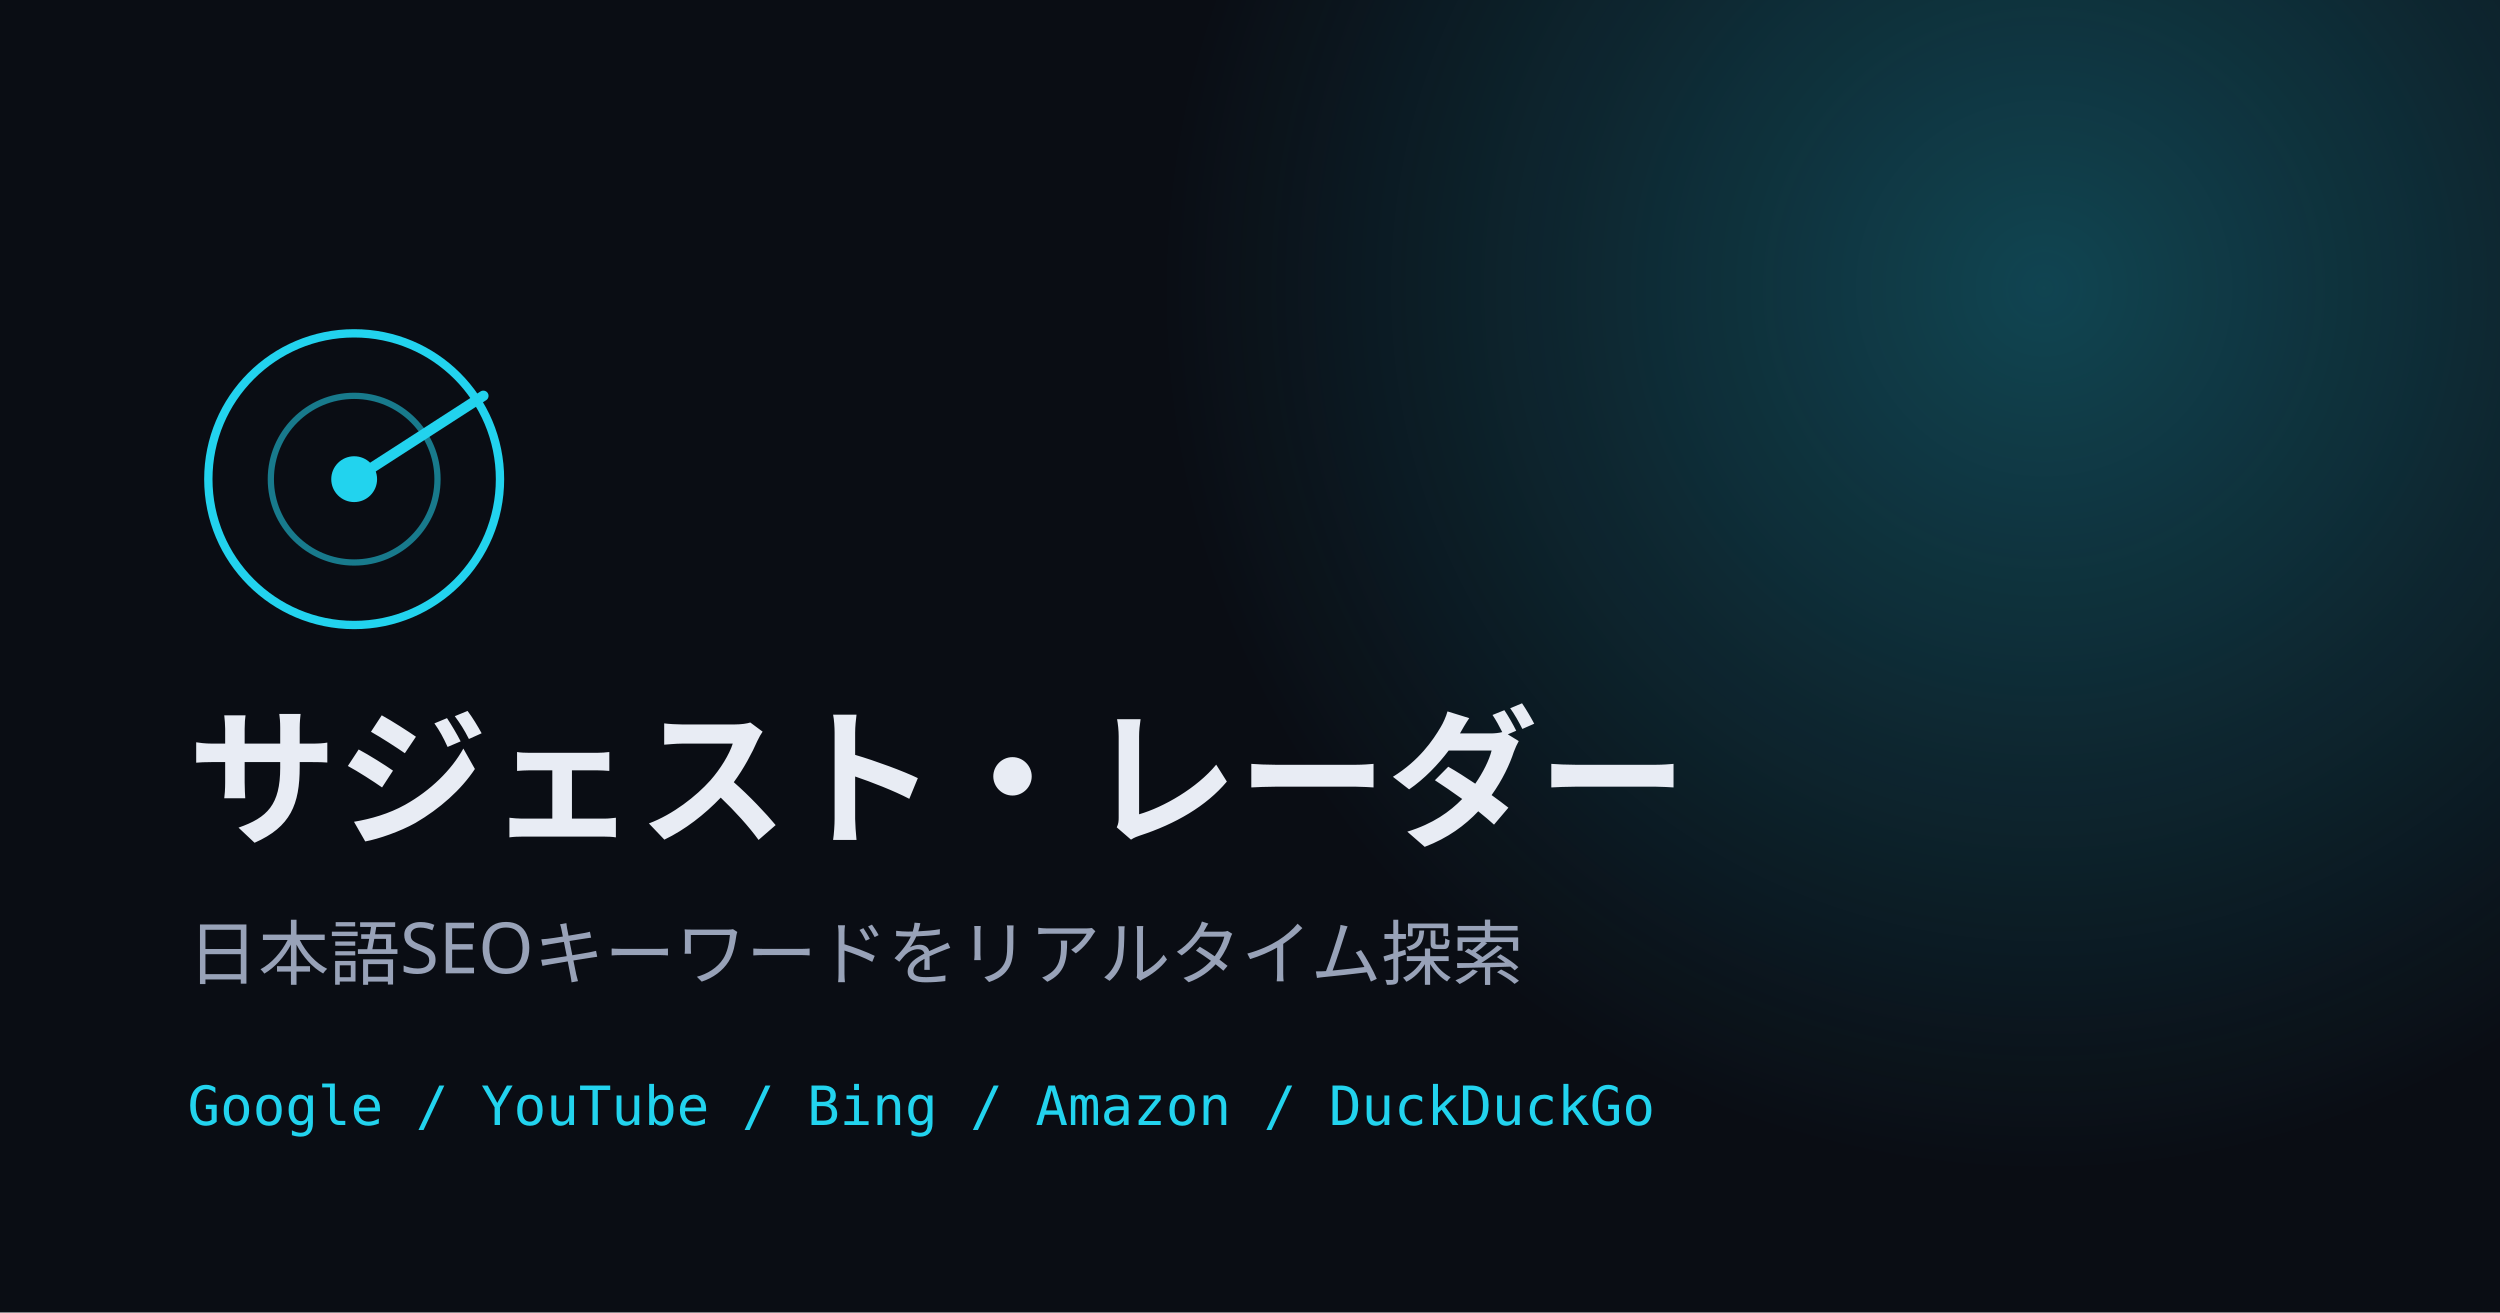
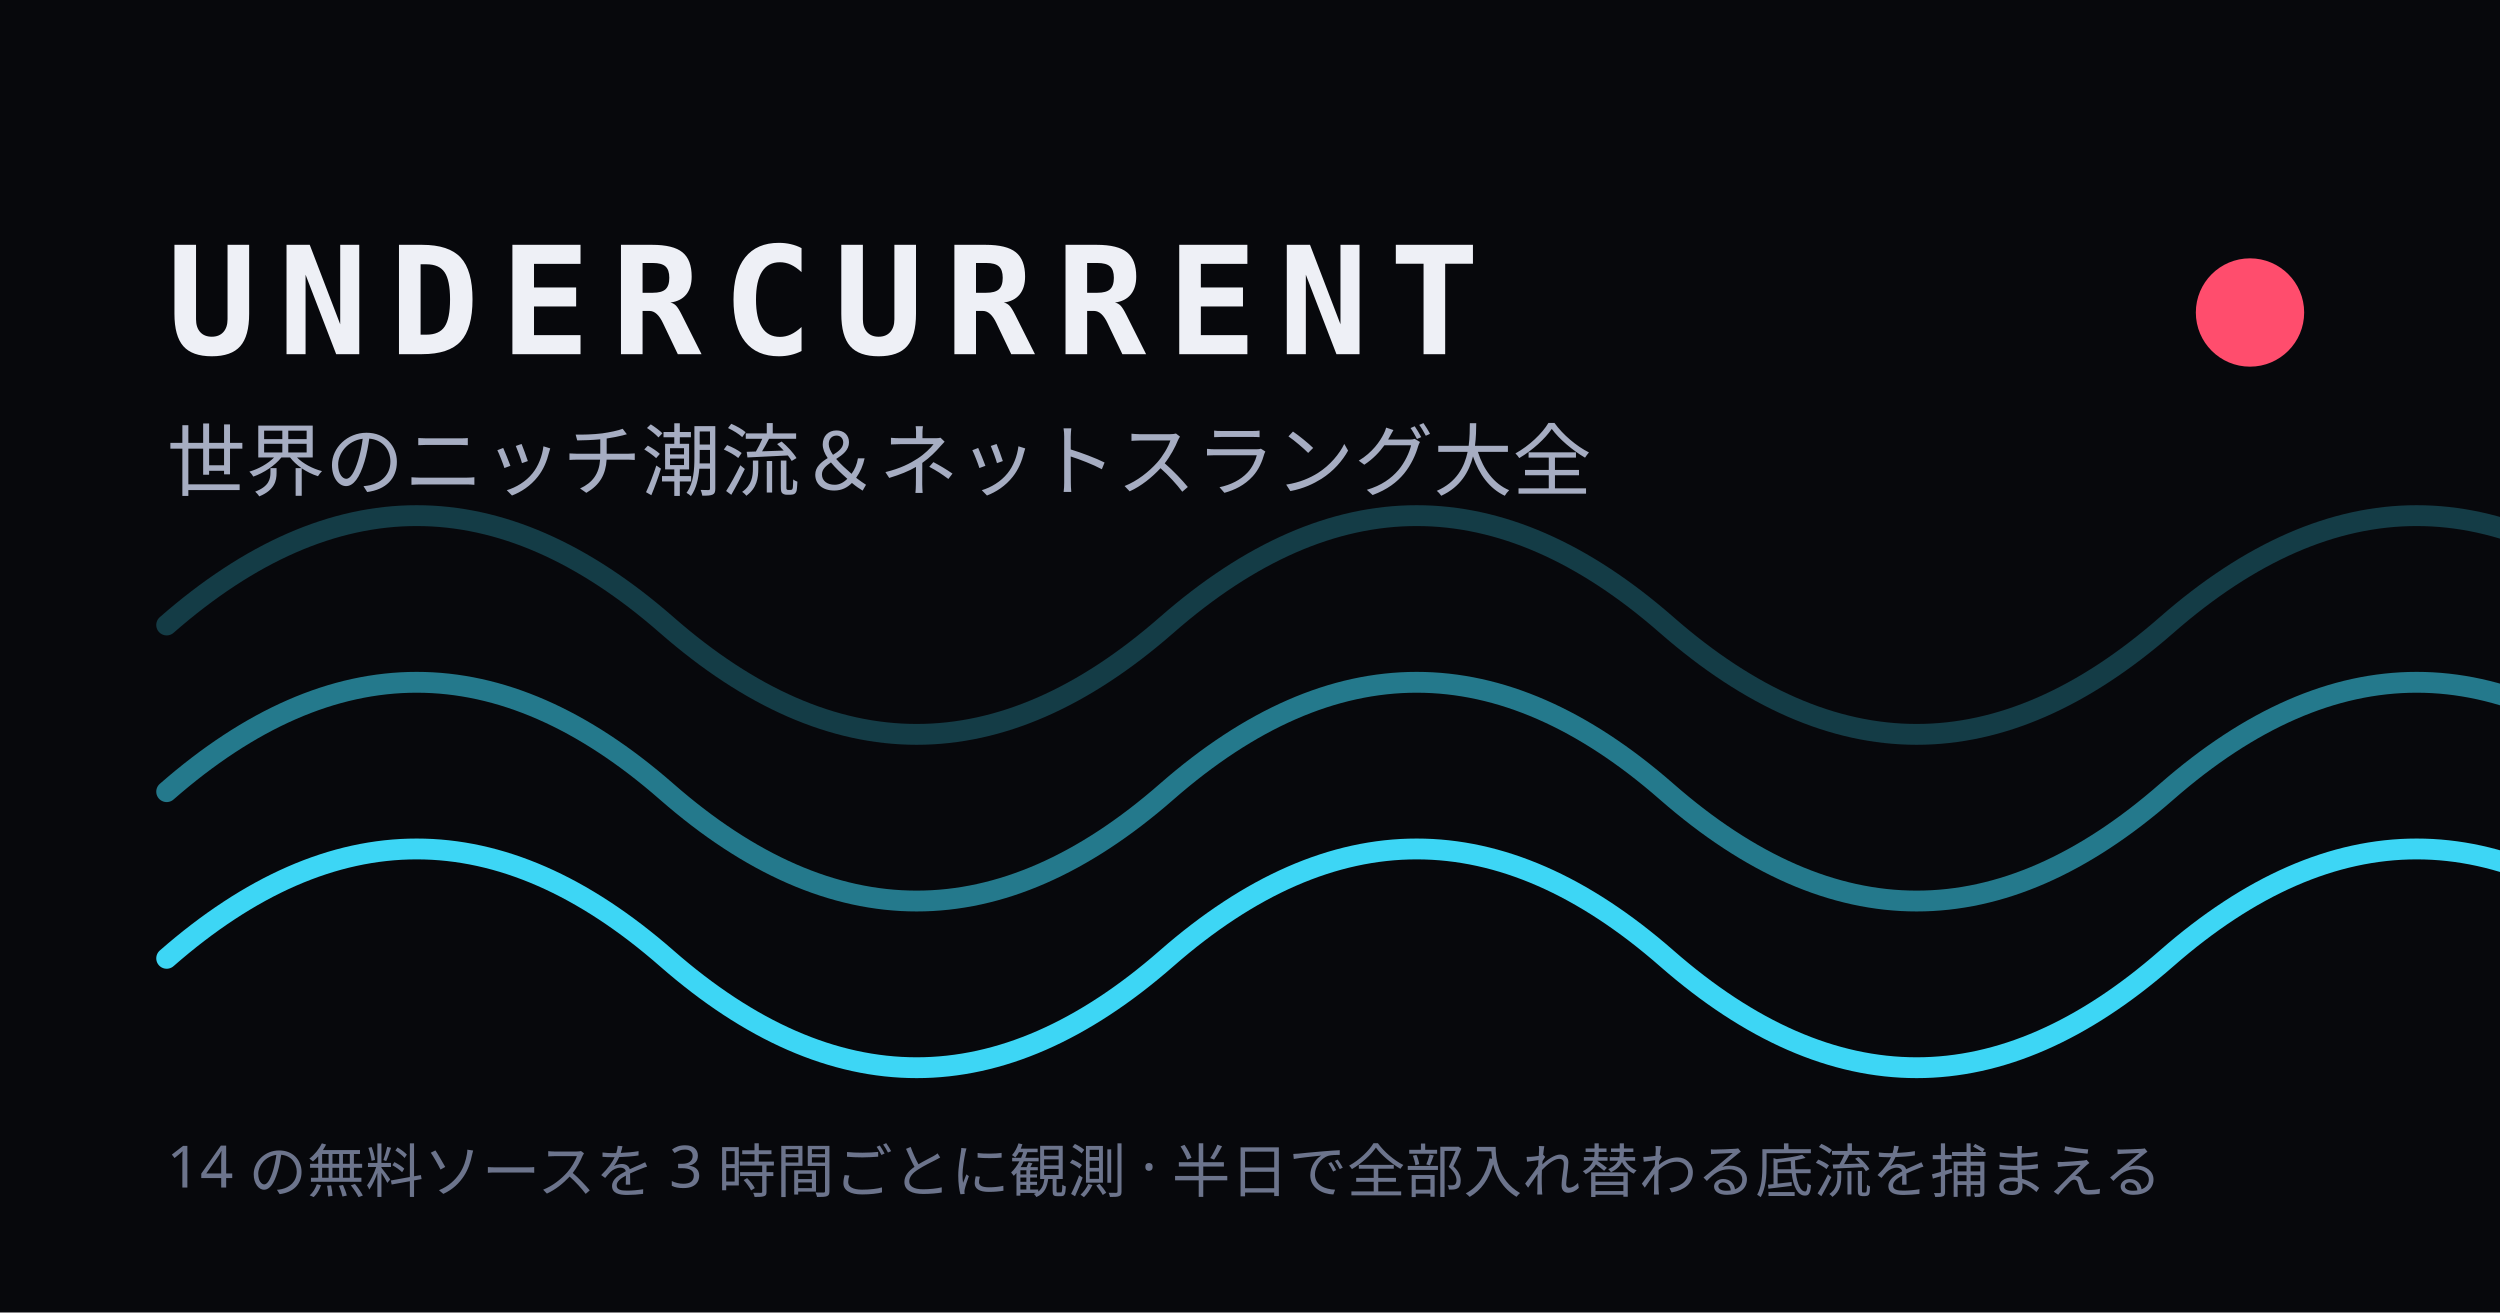
<svg xmlns="http://www.w3.org/2000/svg" viewBox="0 0 1200 630" width="1200" height="630">
-   <defs>
-     <linearGradient id="g" x1="0" y1="0" x2="1200" y2="630">
-       <stop offset="0" stop-color="#22d3ee" />
-       <stop offset="1" stop-color="#818cf8" />
-     </linearGradient>
-     <radialGradient id="glow" cx="50%" cy="50%">
-       <stop offset="0" stop-color="#22d3ee" stop-opacity=".28" />
-       <stop offset="1" stop-color="#22d3ee" stop-opacity="0" />
-     </radialGradient>
-   </defs>
-   <rect width="1200" height="630" fill="#0a0d14" />
-   <circle cx="980" cy="140" r="420" fill="url(#glow)" />
-   <g transform="translate(90,150)" fill="none" stroke="url(#g)">
-     <circle cx="80" cy="80" r="70" stroke-width="4" />
-     <circle cx="80" cy="80" r="40" stroke-width="3" opacity=".55" />
-     <circle cx="80" cy="80" r="11" fill="url(#g)" stroke="none" />
-     <path d="M80 80 L142 40" stroke-width="5" stroke-linecap="round" />
+   <rect width="1200" height="630" fill="#07080c" />
+   <g fill="none" stroke-linecap="round" stroke-width="10">
+     <path d="M80 300c80-70 160-70 240 0s160 70 240 0 160-70 240 0 160 70 240 0 160-70 240 0" stroke="#3dd6f5" opacity=".25" />
+     <path d="M80 380c80-70 160-70 240 0s160 70 240 0 160-70 240 0 160 70 240 0 160-70 240 0" stroke="#3dd6f5" opacity=".55" />
+     <path d="M80 460c80-70 160-70 240 0s160 70 240 0 160-70 240 0 160 70 240 0 160-70 240 0" stroke="#3dd6f5" />
  </g>
-   <text x="90" y="400" fill="#e8ecf4" font-family="Hiragino Sans, Noto Sans JP, sans-serif" font-size="72" font-weight="700">サジェスト・レーダー</text>
-   <text x="90" y="470" fill="#98a2b8" font-family="Hiragino Sans, Noto Sans JP, sans-serif" font-size="34">日本語SEOキーワードをリアルタイム探索</text>
-   <text x="90" y="540" fill="#22d3ee" font-family="SF Mono, monospace" font-size="26">Google / YouTube / Bing / Amazon / DuckDuckGo</text>
+   <circle cx="1080" cy="150" r="26" fill="#ff4d6d" />
+   <text x="80" y="170" font-family="ui-monospace, Menlo, monospace" font-size="72" font-weight="700" letter-spacing="10" fill="#eef0f6">UNDERCURRENT</text>
+   <text x="80" y="235" font-family="'Hiragino Sans','Noto Sans JP',sans-serif" font-size="38" fill="#a6adc2">世界のニッチ潮流＆ネットスラング大全</text>
+   <text x="80" y="570" font-family="'Hiragino Sans','Noto Sans JP',sans-serif" font-size="28" fill="#6c748c">14 の無料ソースを 3 時間ごとに観測 · 半日で全部入れ替わる底流を捕まえる</text>
</svg>
